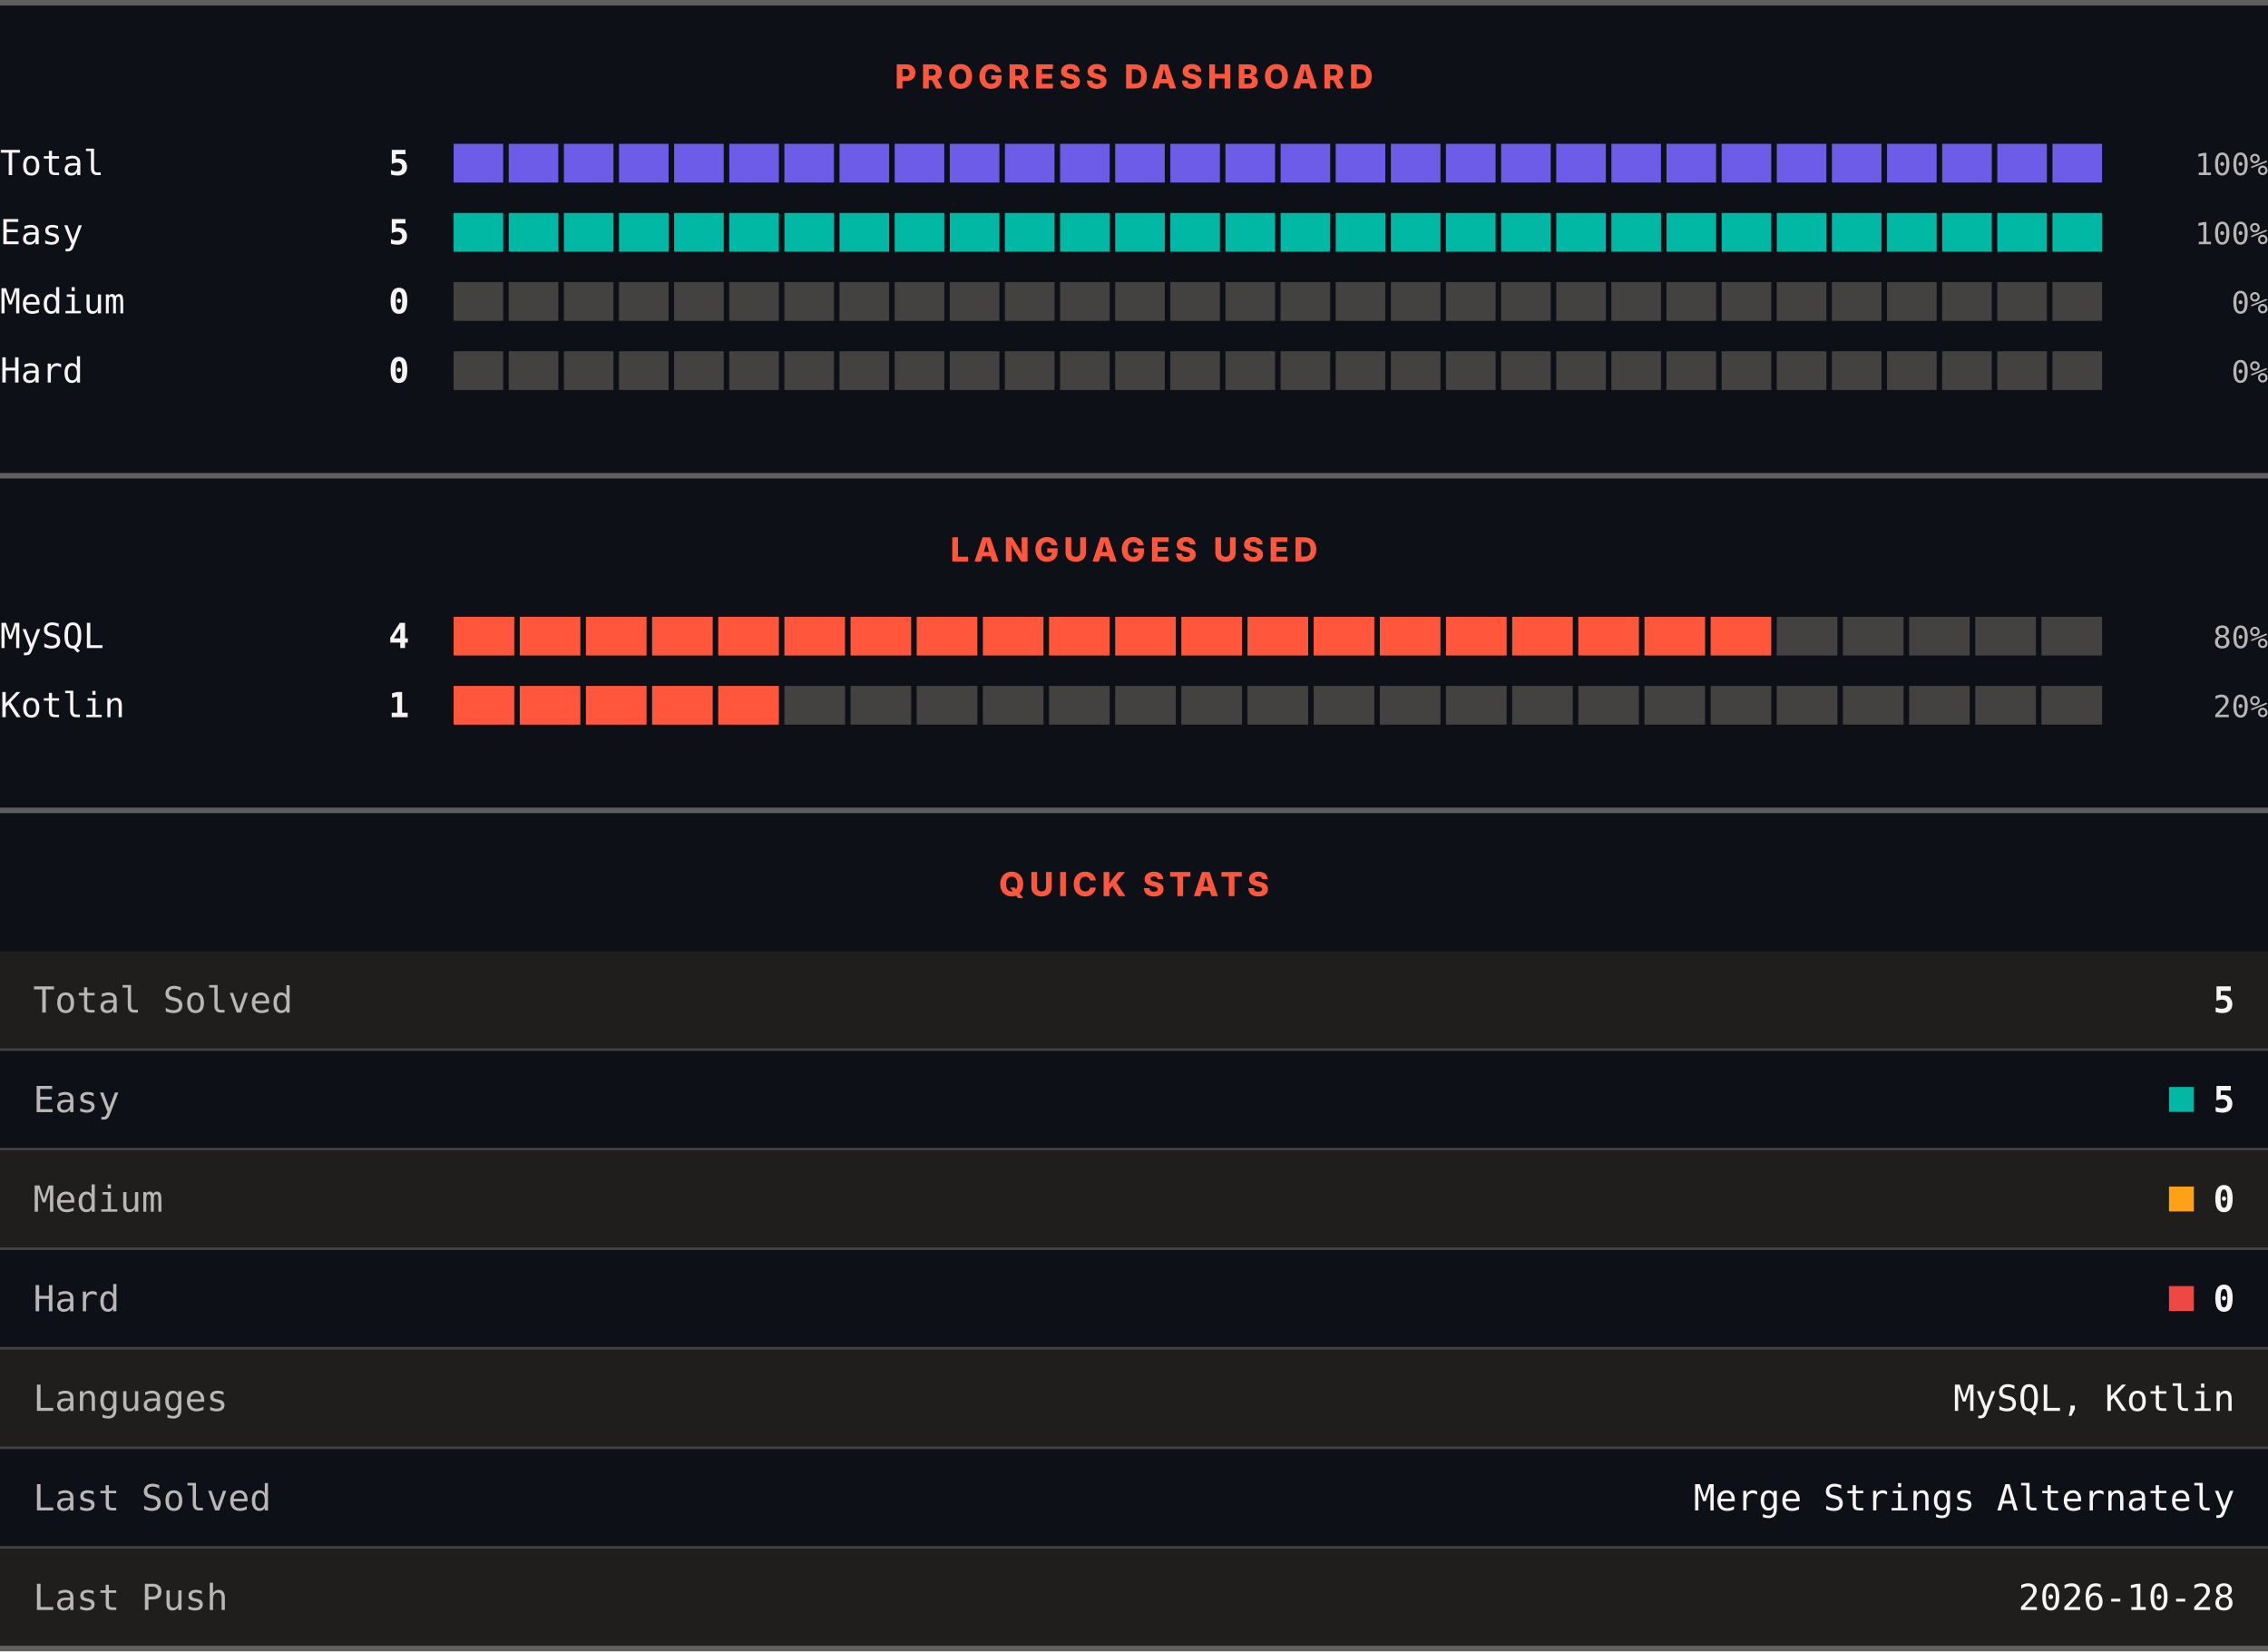
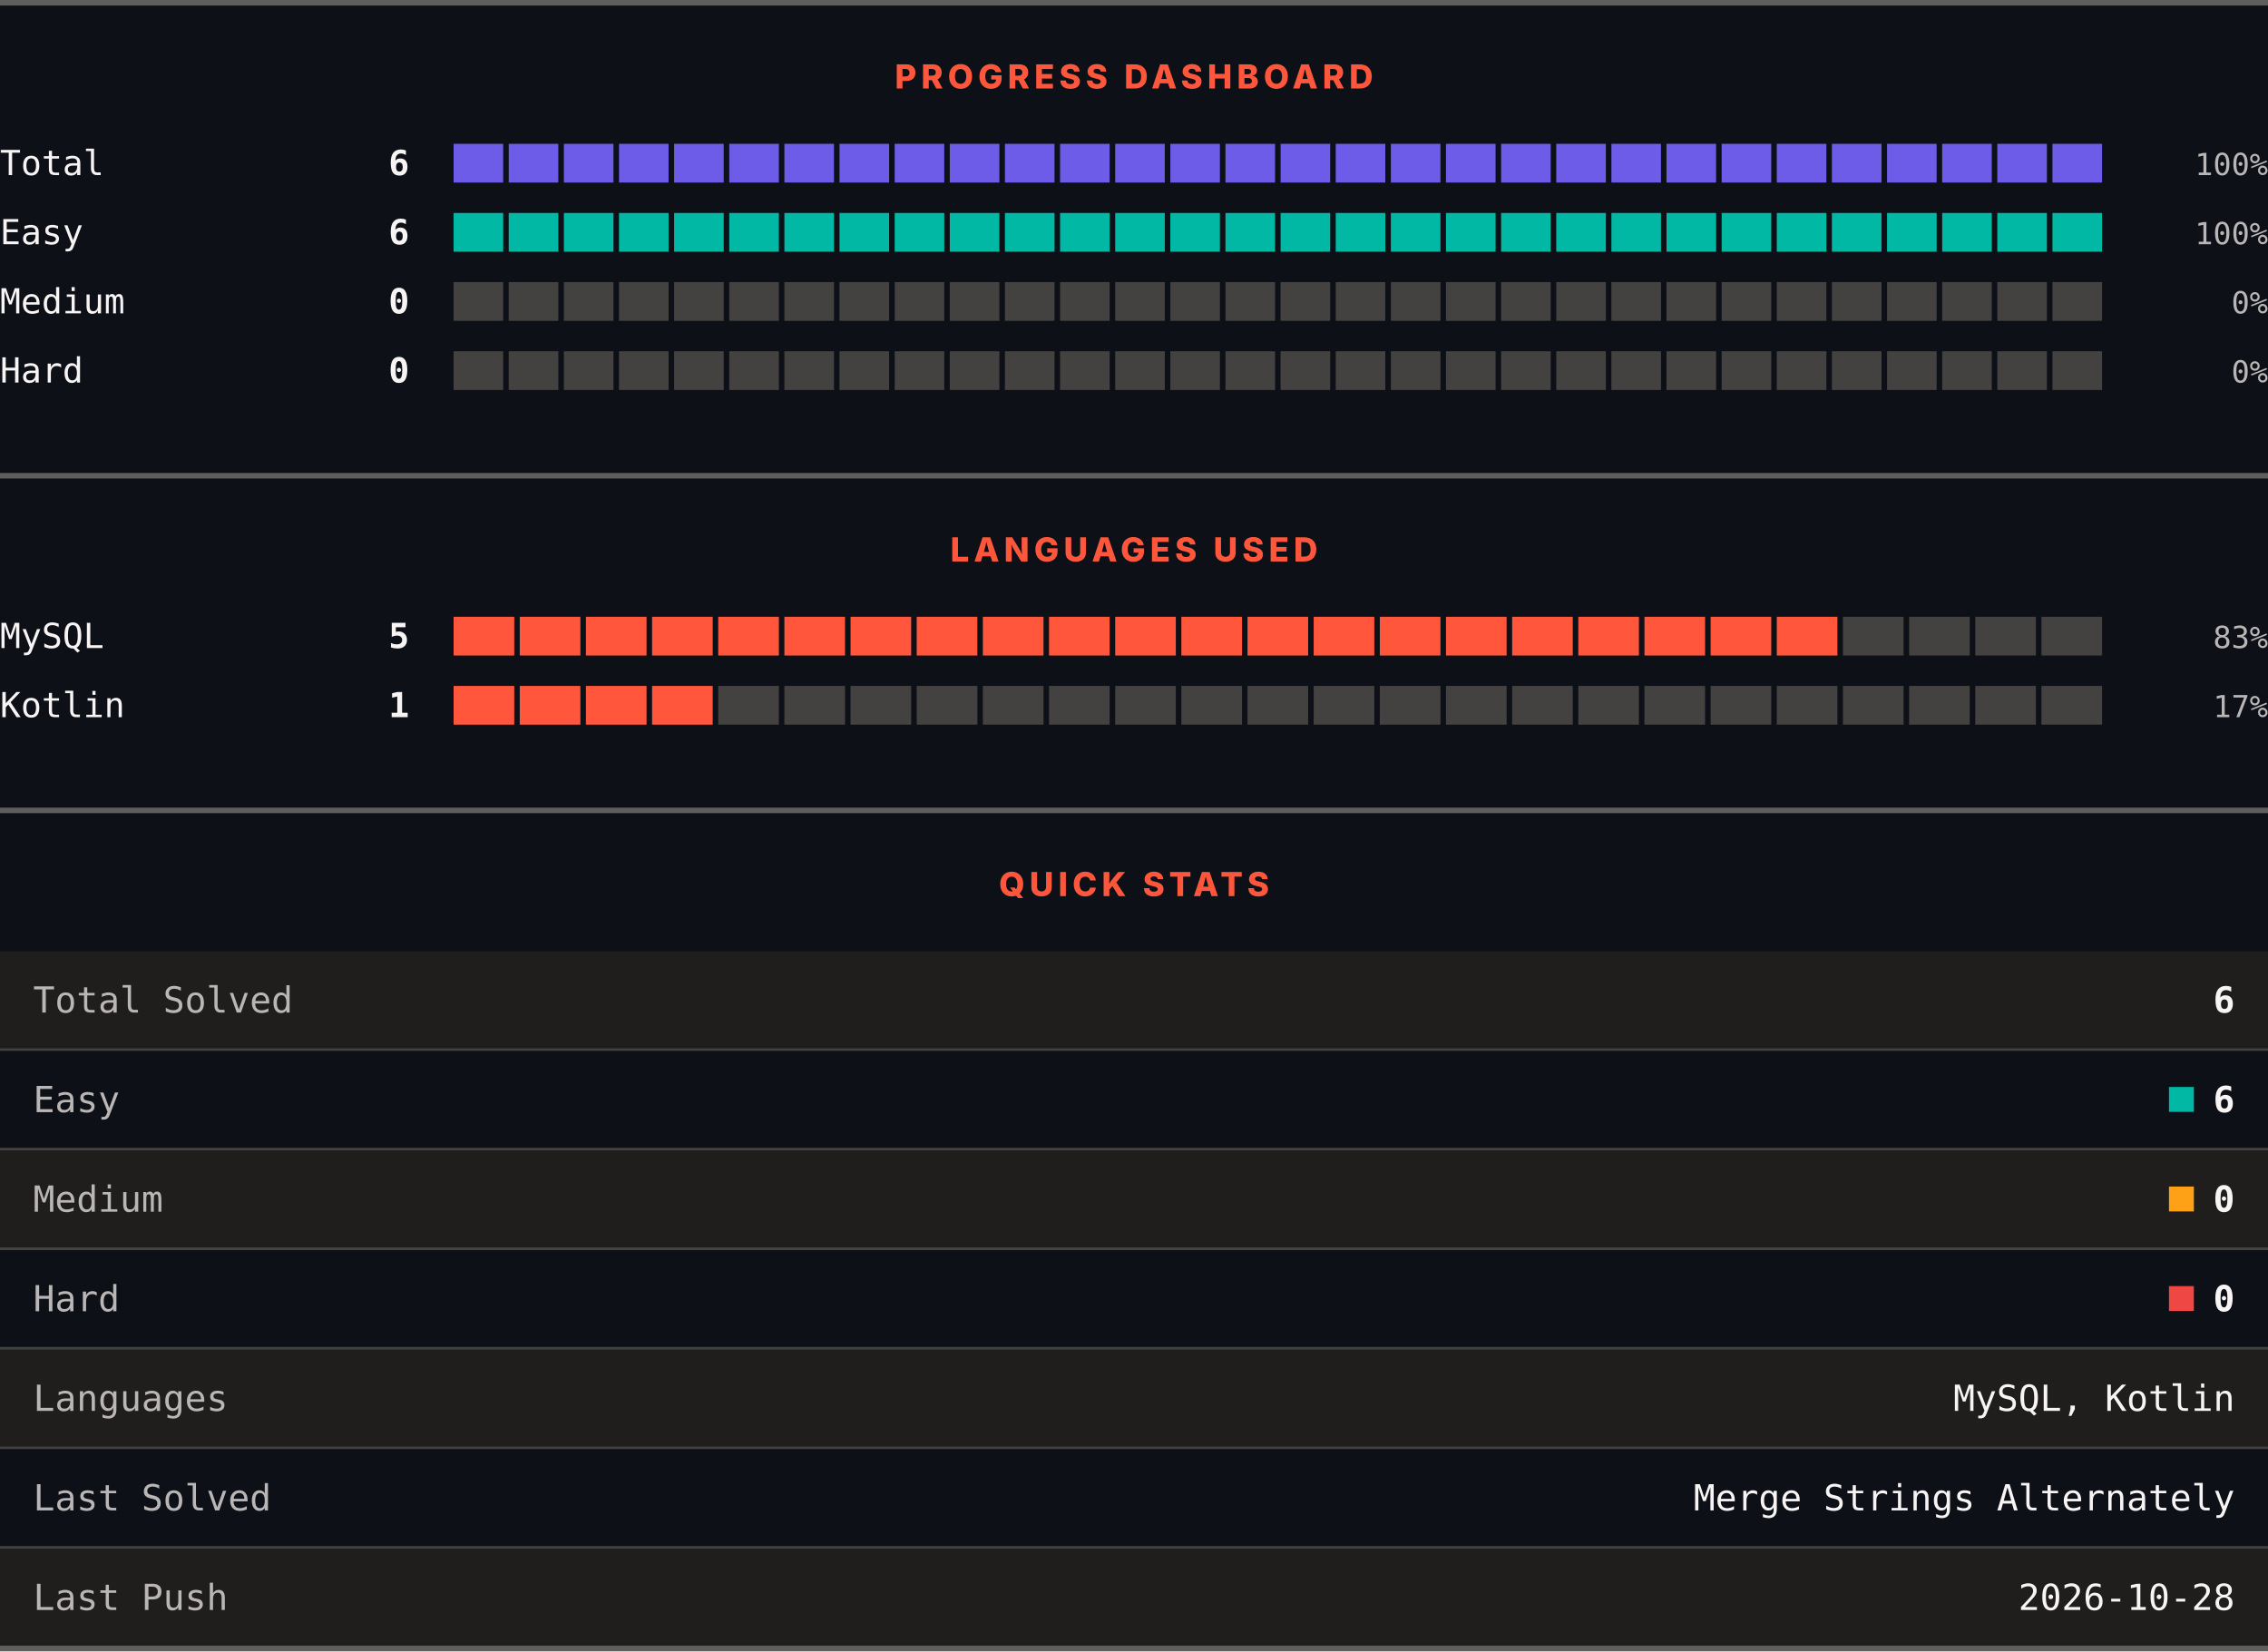
<svg xmlns="http://www.w3.org/2000/svg" width="820" height="597" viewBox="0 0 820 597" role="img" aria-label="LeetCode progress, languages and quick stats">
  <rect width="820" height="597" fill="#0d1117" />
  <rect x="0" y="0" width="820" height="2" fill="#605d5d" />
  <text x="410" y="32" text-anchor="middle" font-family="Archivo, system-ui, -apple-system, Segoe UI, sans-serif" font-size="12" font-weight="800" letter-spacing="1.68" fill="#ff563c">PROGRESS DASHBOARD</text>
  <text x="0" y="63.3" font-family="ui-monospace, SFMono-Regular, Menlo, Consolas, monospace" font-size="12.5" fill="#f8f4f4">Total</text>
-   <text x="148" y="63.3" text-anchor="end" font-family="ui-monospace, SFMono-Regular, Menlo, Consolas, monospace" font-size="12.5" font-weight="700" fill="#f8f4f4">5</text>
+   <text x="148" y="63.3" text-anchor="end" font-family="ui-monospace, SFMono-Regular, Menlo, Consolas, monospace" font-size="12.5" font-weight="700" fill="#f8f4f4">6</text>
  <rect x="164.00" y="52" width="17.93" height="14" fill="#6c5ce7" />
  <rect x="183.93" y="52" width="17.93" height="14" fill="#6c5ce7" />
  <rect x="203.87" y="52" width="17.93" height="14" fill="#6c5ce7" />
  <rect x="223.80" y="52" width="17.93" height="14" fill="#6c5ce7" />
  <rect x="243.73" y="52" width="17.93" height="14" fill="#6c5ce7" />
  <rect x="263.67" y="52" width="17.93" height="14" fill="#6c5ce7" />
  <rect x="283.60" y="52" width="17.93" height="14" fill="#6c5ce7" />
  <rect x="303.53" y="52" width="17.93" height="14" fill="#6c5ce7" />
  <rect x="323.47" y="52" width="17.93" height="14" fill="#6c5ce7" />
  <rect x="343.40" y="52" width="17.93" height="14" fill="#6c5ce7" />
  <rect x="363.33" y="52" width="17.93" height="14" fill="#6c5ce7" />
  <rect x="383.27" y="52" width="17.93" height="14" fill="#6c5ce7" />
  <rect x="403.20" y="52" width="17.93" height="14" fill="#6c5ce7" />
  <rect x="423.13" y="52" width="17.93" height="14" fill="#6c5ce7" />
  <rect x="443.07" y="52" width="17.93" height="14" fill="#6c5ce7" />
  <rect x="463.00" y="52" width="17.93" height="14" fill="#6c5ce7" />
  <rect x="482.93" y="52" width="17.93" height="14" fill="#6c5ce7" />
  <rect x="502.87" y="52" width="17.93" height="14" fill="#6c5ce7" />
  <rect x="522.80" y="52" width="17.93" height="14" fill="#6c5ce7" />
  <rect x="542.73" y="52" width="17.93" height="14" fill="#6c5ce7" />
  <rect x="562.67" y="52" width="17.93" height="14" fill="#6c5ce7" />
  <rect x="582.60" y="52" width="17.93" height="14" fill="#6c5ce7" />
  <rect x="602.53" y="52" width="17.93" height="14" fill="#6c5ce7" />
  <rect x="622.47" y="52" width="17.93" height="14" fill="#6c5ce7" />
  <rect x="642.40" y="52" width="17.93" height="14" fill="#6c5ce7" />
  <rect x="662.33" y="52" width="17.93" height="14" fill="#6c5ce7" />
  <rect x="682.27" y="52" width="17.93" height="14" fill="#6c5ce7" />
  <rect x="702.20" y="52" width="17.93" height="14" fill="#6c5ce7" />
  <rect x="722.13" y="52" width="17.93" height="14" fill="#6c5ce7" />
  <rect x="742.07" y="52" width="17.93" height="14" fill="#6c5ce7" />
  <text x="820" y="63.3" text-anchor="end" font-family="ui-monospace, SFMono-Regular, Menlo, Consolas, monospace" font-size="11" fill="#bab6b6">100%</text>
  <text x="0" y="88.3" font-family="ui-monospace, SFMono-Regular, Menlo, Consolas, monospace" font-size="12.5" fill="#f8f4f4">Easy</text>
-   <text x="148" y="88.3" text-anchor="end" font-family="ui-monospace, SFMono-Regular, Menlo, Consolas, monospace" font-size="12.5" font-weight="700" fill="#f8f4f4">5</text>
+   <text x="148" y="88.3" text-anchor="end" font-family="ui-monospace, SFMono-Regular, Menlo, Consolas, monospace" font-size="12.5" font-weight="700" fill="#f8f4f4">6</text>
  <rect x="164.00" y="77" width="17.93" height="14" fill="#00b8a3" />
  <rect x="183.93" y="77" width="17.93" height="14" fill="#00b8a3" />
  <rect x="203.87" y="77" width="17.93" height="14" fill="#00b8a3" />
  <rect x="223.80" y="77" width="17.93" height="14" fill="#00b8a3" />
  <rect x="243.73" y="77" width="17.93" height="14" fill="#00b8a3" />
  <rect x="263.67" y="77" width="17.93" height="14" fill="#00b8a3" />
  <rect x="283.60" y="77" width="17.93" height="14" fill="#00b8a3" />
  <rect x="303.53" y="77" width="17.93" height="14" fill="#00b8a3" />
  <rect x="323.47" y="77" width="17.93" height="14" fill="#00b8a3" />
  <rect x="343.40" y="77" width="17.93" height="14" fill="#00b8a3" />
  <rect x="363.33" y="77" width="17.93" height="14" fill="#00b8a3" />
  <rect x="383.27" y="77" width="17.93" height="14" fill="#00b8a3" />
  <rect x="403.20" y="77" width="17.93" height="14" fill="#00b8a3" />
  <rect x="423.13" y="77" width="17.93" height="14" fill="#00b8a3" />
  <rect x="443.07" y="77" width="17.93" height="14" fill="#00b8a3" />
  <rect x="463.00" y="77" width="17.93" height="14" fill="#00b8a3" />
  <rect x="482.93" y="77" width="17.93" height="14" fill="#00b8a3" />
  <rect x="502.87" y="77" width="17.93" height="14" fill="#00b8a3" />
  <rect x="522.80" y="77" width="17.93" height="14" fill="#00b8a3" />
  <rect x="542.73" y="77" width="17.93" height="14" fill="#00b8a3" />
  <rect x="562.67" y="77" width="17.93" height="14" fill="#00b8a3" />
  <rect x="582.60" y="77" width="17.93" height="14" fill="#00b8a3" />
  <rect x="602.53" y="77" width="17.93" height="14" fill="#00b8a3" />
  <rect x="622.47" y="77" width="17.93" height="14" fill="#00b8a3" />
  <rect x="642.40" y="77" width="17.93" height="14" fill="#00b8a3" />
  <rect x="662.33" y="77" width="17.93" height="14" fill="#00b8a3" />
  <rect x="682.27" y="77" width="17.93" height="14" fill="#00b8a3" />
  <rect x="702.20" y="77" width="17.93" height="14" fill="#00b8a3" />
  <rect x="722.13" y="77" width="17.93" height="14" fill="#00b8a3" />
  <rect x="742.07" y="77" width="17.93" height="14" fill="#00b8a3" />
  <text x="820" y="88.3" text-anchor="end" font-family="ui-monospace, SFMono-Regular, Menlo, Consolas, monospace" font-size="11" fill="#bab6b6">100%</text>
  <text x="0" y="113.3" font-family="ui-monospace, SFMono-Regular, Menlo, Consolas, monospace" font-size="12.5" fill="#f8f4f4">Medium</text>
  <text x="148" y="113.3" text-anchor="end" font-family="ui-monospace, SFMono-Regular, Menlo, Consolas, monospace" font-size="12.5" font-weight="700" fill="#f8f4f4">0</text>
  <rect x="164.00" y="102" width="17.93" height="14" fill="#444141" />
  <rect x="183.93" y="102" width="17.93" height="14" fill="#444141" />
  <rect x="203.87" y="102" width="17.93" height="14" fill="#444141" />
  <rect x="223.80" y="102" width="17.93" height="14" fill="#444141" />
  <rect x="243.73" y="102" width="17.93" height="14" fill="#444141" />
  <rect x="263.67" y="102" width="17.93" height="14" fill="#444141" />
  <rect x="283.60" y="102" width="17.93" height="14" fill="#444141" />
  <rect x="303.53" y="102" width="17.93" height="14" fill="#444141" />
  <rect x="323.47" y="102" width="17.93" height="14" fill="#444141" />
  <rect x="343.40" y="102" width="17.93" height="14" fill="#444141" />
  <rect x="363.33" y="102" width="17.93" height="14" fill="#444141" />
  <rect x="383.27" y="102" width="17.93" height="14" fill="#444141" />
  <rect x="403.20" y="102" width="17.93" height="14" fill="#444141" />
  <rect x="423.13" y="102" width="17.93" height="14" fill="#444141" />
  <rect x="443.07" y="102" width="17.93" height="14" fill="#444141" />
  <rect x="463.00" y="102" width="17.93" height="14" fill="#444141" />
  <rect x="482.93" y="102" width="17.93" height="14" fill="#444141" />
  <rect x="502.87" y="102" width="17.93" height="14" fill="#444141" />
  <rect x="522.80" y="102" width="17.93" height="14" fill="#444141" />
  <rect x="542.73" y="102" width="17.93" height="14" fill="#444141" />
  <rect x="562.67" y="102" width="17.93" height="14" fill="#444141" />
  <rect x="582.60" y="102" width="17.93" height="14" fill="#444141" />
  <rect x="602.53" y="102" width="17.93" height="14" fill="#444141" />
  <rect x="622.47" y="102" width="17.93" height="14" fill="#444141" />
  <rect x="642.40" y="102" width="17.93" height="14" fill="#444141" />
  <rect x="662.33" y="102" width="17.93" height="14" fill="#444141" />
  <rect x="682.27" y="102" width="17.93" height="14" fill="#444141" />
  <rect x="702.20" y="102" width="17.93" height="14" fill="#444141" />
  <rect x="722.13" y="102" width="17.93" height="14" fill="#444141" />
  <rect x="742.07" y="102" width="17.93" height="14" fill="#444141" />
  <text x="820" y="113.3" text-anchor="end" font-family="ui-monospace, SFMono-Regular, Menlo, Consolas, monospace" font-size="11" fill="#bab6b6">0%</text>
  <text x="0" y="138.3" font-family="ui-monospace, SFMono-Regular, Menlo, Consolas, monospace" font-size="12.5" fill="#f8f4f4">Hard</text>
  <text x="148" y="138.3" text-anchor="end" font-family="ui-monospace, SFMono-Regular, Menlo, Consolas, monospace" font-size="12.5" font-weight="700" fill="#f8f4f4">0</text>
  <rect x="164.00" y="127" width="17.93" height="14" fill="#444141" />
  <rect x="183.93" y="127" width="17.93" height="14" fill="#444141" />
  <rect x="203.87" y="127" width="17.93" height="14" fill="#444141" />
  <rect x="223.80" y="127" width="17.93" height="14" fill="#444141" />
  <rect x="243.73" y="127" width="17.93" height="14" fill="#444141" />
  <rect x="263.67" y="127" width="17.93" height="14" fill="#444141" />
  <rect x="283.60" y="127" width="17.93" height="14" fill="#444141" />
  <rect x="303.53" y="127" width="17.93" height="14" fill="#444141" />
  <rect x="323.47" y="127" width="17.93" height="14" fill="#444141" />
  <rect x="343.40" y="127" width="17.93" height="14" fill="#444141" />
  <rect x="363.33" y="127" width="17.93" height="14" fill="#444141" />
  <rect x="383.27" y="127" width="17.93" height="14" fill="#444141" />
  <rect x="403.20" y="127" width="17.93" height="14" fill="#444141" />
  <rect x="423.13" y="127" width="17.93" height="14" fill="#444141" />
  <rect x="443.07" y="127" width="17.93" height="14" fill="#444141" />
  <rect x="463.00" y="127" width="17.93" height="14" fill="#444141" />
  <rect x="482.93" y="127" width="17.93" height="14" fill="#444141" />
  <rect x="502.87" y="127" width="17.93" height="14" fill="#444141" />
  <rect x="522.80" y="127" width="17.93" height="14" fill="#444141" />
  <rect x="542.73" y="127" width="17.93" height="14" fill="#444141" />
  <rect x="562.67" y="127" width="17.93" height="14" fill="#444141" />
  <rect x="582.60" y="127" width="17.93" height="14" fill="#444141" />
  <rect x="602.53" y="127" width="17.93" height="14" fill="#444141" />
  <rect x="622.47" y="127" width="17.93" height="14" fill="#444141" />
  <rect x="642.40" y="127" width="17.93" height="14" fill="#444141" />
  <rect x="662.33" y="127" width="17.93" height="14" fill="#444141" />
  <rect x="682.27" y="127" width="17.93" height="14" fill="#444141" />
  <rect x="702.20" y="127" width="17.93" height="14" fill="#444141" />
  <rect x="722.13" y="127" width="17.93" height="14" fill="#444141" />
  <rect x="742.07" y="127" width="17.93" height="14" fill="#444141" />
  <text x="820" y="138.3" text-anchor="end" font-family="ui-monospace, SFMono-Regular, Menlo, Consolas, monospace" font-size="11" fill="#bab6b6">0%</text>
  <rect x="0" y="171" width="820" height="2" fill="#605d5d" />
  <text x="410" y="203" text-anchor="middle" font-family="Archivo, system-ui, -apple-system, Segoe UI, sans-serif" font-size="12" font-weight="800" letter-spacing="1.68" fill="#ff563c">LANGUAGES USED</text>
  <text x="0" y="234.3" font-family="ui-monospace, SFMono-Regular, Menlo, Consolas, monospace" font-size="12.5" fill="#f8f4f4">MySQL</text>
-   <text x="148" y="234.3" text-anchor="end" font-family="ui-monospace, SFMono-Regular, Menlo, Consolas, monospace" font-size="12.5" font-weight="700" fill="#f8f4f4">4</text>
+   <text x="148" y="234.3" text-anchor="end" font-family="ui-monospace, SFMono-Regular, Menlo, Consolas, monospace" font-size="12.5" font-weight="700" fill="#f8f4f4">5</text>
  <rect x="164.00" y="223" width="21.92" height="14" fill="#ff563c" />
  <rect x="187.92" y="223" width="21.92" height="14" fill="#ff563c" />
  <rect x="211.84" y="223" width="21.92" height="14" fill="#ff563c" />
  <rect x="235.76" y="223" width="21.92" height="14" fill="#ff563c" />
  <rect x="259.68" y="223" width="21.92" height="14" fill="#ff563c" />
  <rect x="283.60" y="223" width="21.92" height="14" fill="#ff563c" />
  <rect x="307.52" y="223" width="21.92" height="14" fill="#ff563c" />
  <rect x="331.44" y="223" width="21.92" height="14" fill="#ff563c" />
  <rect x="355.36" y="223" width="21.92" height="14" fill="#ff563c" />
  <rect x="379.28" y="223" width="21.92" height="14" fill="#ff563c" />
  <rect x="403.20" y="223" width="21.92" height="14" fill="#ff563c" />
  <rect x="427.12" y="223" width="21.92" height="14" fill="#ff563c" />
  <rect x="451.04" y="223" width="21.92" height="14" fill="#ff563c" />
  <rect x="474.96" y="223" width="21.92" height="14" fill="#ff563c" />
  <rect x="498.88" y="223" width="21.92" height="14" fill="#ff563c" />
  <rect x="522.80" y="223" width="21.92" height="14" fill="#ff563c" />
  <rect x="546.72" y="223" width="21.92" height="14" fill="#ff563c" />
  <rect x="570.64" y="223" width="21.92" height="14" fill="#ff563c" />
  <rect x="594.56" y="223" width="21.92" height="14" fill="#ff563c" />
  <rect x="618.48" y="223" width="21.92" height="14" fill="#ff563c" />
-   <rect x="642.40" y="223" width="21.92" height="14" fill="#444141" />
+   <rect x="642.40" y="223" width="21.92" height="14" fill="#ff563c" />
  <rect x="666.32" y="223" width="21.92" height="14" fill="#444141" />
  <rect x="690.24" y="223" width="21.92" height="14" fill="#444141" />
  <rect x="714.16" y="223" width="21.92" height="14" fill="#444141" />
  <rect x="738.08" y="223" width="21.92" height="14" fill="#444141" />
-   <text x="820" y="234.3" text-anchor="end" font-family="ui-monospace, SFMono-Regular, Menlo, Consolas, monospace" font-size="11" fill="#bab6b6">80%</text>
+   <text x="820" y="234.3" text-anchor="end" font-family="ui-monospace, SFMono-Regular, Menlo, Consolas, monospace" font-size="11" fill="#bab6b6">83%</text>
  <text x="0" y="259.3" font-family="ui-monospace, SFMono-Regular, Menlo, Consolas, monospace" font-size="12.5" fill="#f8f4f4">Kotlin</text>
  <text x="148" y="259.3" text-anchor="end" font-family="ui-monospace, SFMono-Regular, Menlo, Consolas, monospace" font-size="12.5" font-weight="700" fill="#f8f4f4">1</text>
  <rect x="164.00" y="248" width="21.92" height="14" fill="#ff563c" />
  <rect x="187.92" y="248" width="21.92" height="14" fill="#ff563c" />
  <rect x="211.84" y="248" width="21.92" height="14" fill="#ff563c" />
  <rect x="235.76" y="248" width="21.92" height="14" fill="#ff563c" />
-   <rect x="259.68" y="248" width="21.92" height="14" fill="#ff563c" />
+   <rect x="259.68" y="248" width="21.92" height="14" fill="#444141" />
  <rect x="283.60" y="248" width="21.92" height="14" fill="#444141" />
  <rect x="307.52" y="248" width="21.92" height="14" fill="#444141" />
  <rect x="331.44" y="248" width="21.92" height="14" fill="#444141" />
  <rect x="355.36" y="248" width="21.92" height="14" fill="#444141" />
  <rect x="379.28" y="248" width="21.92" height="14" fill="#444141" />
  <rect x="403.20" y="248" width="21.92" height="14" fill="#444141" />
  <rect x="427.12" y="248" width="21.92" height="14" fill="#444141" />
  <rect x="451.04" y="248" width="21.92" height="14" fill="#444141" />
  <rect x="474.96" y="248" width="21.92" height="14" fill="#444141" />
  <rect x="498.88" y="248" width="21.92" height="14" fill="#444141" />
  <rect x="522.80" y="248" width="21.92" height="14" fill="#444141" />
  <rect x="546.72" y="248" width="21.92" height="14" fill="#444141" />
  <rect x="570.64" y="248" width="21.92" height="14" fill="#444141" />
  <rect x="594.56" y="248" width="21.92" height="14" fill="#444141" />
  <rect x="618.48" y="248" width="21.92" height="14" fill="#444141" />
  <rect x="642.40" y="248" width="21.92" height="14" fill="#444141" />
  <rect x="666.32" y="248" width="21.92" height="14" fill="#444141" />
  <rect x="690.24" y="248" width="21.92" height="14" fill="#444141" />
  <rect x="714.16" y="248" width="21.92" height="14" fill="#444141" />
  <rect x="738.08" y="248" width="21.92" height="14" fill="#444141" />
-   <text x="820" y="259.3" text-anchor="end" font-family="ui-monospace, SFMono-Regular, Menlo, Consolas, monospace" font-size="11" fill="#bab6b6">20%</text>
+   <text x="820" y="259.3" text-anchor="end" font-family="ui-monospace, SFMono-Regular, Menlo, Consolas, monospace" font-size="11" fill="#bab6b6">17%</text>
  <rect x="0" y="292" width="820" height="2" fill="#605d5d" />
  <text x="410" y="324" text-anchor="middle" font-family="Archivo, system-ui, -apple-system, Segoe UI, sans-serif" font-size="12" font-weight="800" letter-spacing="1.68" fill="#ff563c">QUICK STATS</text>
  <rect x="0" y="344" width="820" height="35" fill="#201e1d" />
  <text x="12" y="366.1" font-family="ui-monospace, SFMono-Regular, Menlo, Consolas, monospace" font-size="13" fill="#bab6b6">Total Solved</text>
-   <text x="808" y="366.1" text-anchor="end" font-family="ui-monospace, SFMono-Regular, Menlo, Consolas, monospace" font-size="13" font-weight="700" fill="#f8f4f4">5</text>
+   <text x="808" y="366.1" text-anchor="end" font-family="ui-monospace, SFMono-Regular, Menlo, Consolas, monospace" font-size="13" font-weight="700" fill="#f8f4f4">6</text>
  <rect x="0" y="379" width="820" height="1" fill="#444141" />
  <rect x="0" y="380" width="820" height="35" fill="#0d1117" />
  <text x="12" y="402.1" font-family="ui-monospace, SFMono-Regular, Menlo, Consolas, monospace" font-size="13" fill="#bab6b6">Easy</text>
  <rect x="784.2" y="393" width="9" height="9" fill="#00b8a3" />
-   <text x="808" y="402.1" text-anchor="end" font-family="ui-monospace, SFMono-Regular, Menlo, Consolas, monospace" font-size="13" font-weight="700" fill="#f8f4f4">5</text>
+   <text x="808" y="402.1" text-anchor="end" font-family="ui-monospace, SFMono-Regular, Menlo, Consolas, monospace" font-size="13" font-weight="700" fill="#f8f4f4">6</text>
  <rect x="0" y="415" width="820" height="1" fill="#444141" />
  <rect x="0" y="416" width="820" height="35" fill="#201e1d" />
  <text x="12" y="438.1" font-family="ui-monospace, SFMono-Regular, Menlo, Consolas, monospace" font-size="13" fill="#bab6b6">Medium</text>
  <rect x="784.2" y="429" width="9" height="9" fill="#ffa116" />
  <text x="808" y="438.1" text-anchor="end" font-family="ui-monospace, SFMono-Regular, Menlo, Consolas, monospace" font-size="13" font-weight="700" fill="#f8f4f4">0</text>
  <rect x="0" y="451" width="820" height="1" fill="#444141" />
  <rect x="0" y="452" width="820" height="35" fill="#0d1117" />
  <text x="12" y="474.1" font-family="ui-monospace, SFMono-Regular, Menlo, Consolas, monospace" font-size="13" fill="#bab6b6">Hard</text>
  <rect x="784.2" y="465" width="9" height="9" fill="#ef4743" />
  <text x="808" y="474.1" text-anchor="end" font-family="ui-monospace, SFMono-Regular, Menlo, Consolas, monospace" font-size="13" font-weight="700" fill="#f8f4f4">0</text>
  <rect x="0" y="487" width="820" height="1" fill="#444141" />
  <rect x="0" y="488" width="820" height="35" fill="#201e1d" />
  <text x="12" y="510.1" font-family="ui-monospace, SFMono-Regular, Menlo, Consolas, monospace" font-size="13" fill="#bab6b6">Languages</text>
  <text x="808" y="510.1" text-anchor="end" font-family="ui-monospace, SFMono-Regular, Menlo, Consolas, monospace" font-size="13" fill="#f8f4f4">MySQL, Kotlin</text>
  <rect x="0" y="523" width="820" height="1" fill="#444141" />
  <rect x="0" y="524" width="820" height="35" fill="#0d1117" />
  <text x="12" y="546.1" font-family="ui-monospace, SFMono-Regular, Menlo, Consolas, monospace" font-size="13" fill="#bab6b6">Last Solved</text>
  <text x="808" y="546.1" text-anchor="end" font-family="ui-monospace, SFMono-Regular, Menlo, Consolas, monospace" font-size="13" fill="#f8f4f4">Merge Strings Alternately</text>
  <rect x="0" y="559" width="820" height="1" fill="#444141" />
  <rect x="0" y="560" width="820" height="35" fill="#201e1d" />
  <text x="12" y="582.1" font-family="ui-monospace, SFMono-Regular, Menlo, Consolas, monospace" font-size="13" fill="#bab6b6">Last Push</text>
  <text x="808" y="582.1" text-anchor="end" font-family="ui-monospace, SFMono-Regular, Menlo, Consolas, monospace" font-size="13" fill="#f8f4f4">2026-10-28</text>
  <rect x="0" y="595" width="820" height="2" fill="#605d5d" />
</svg>
